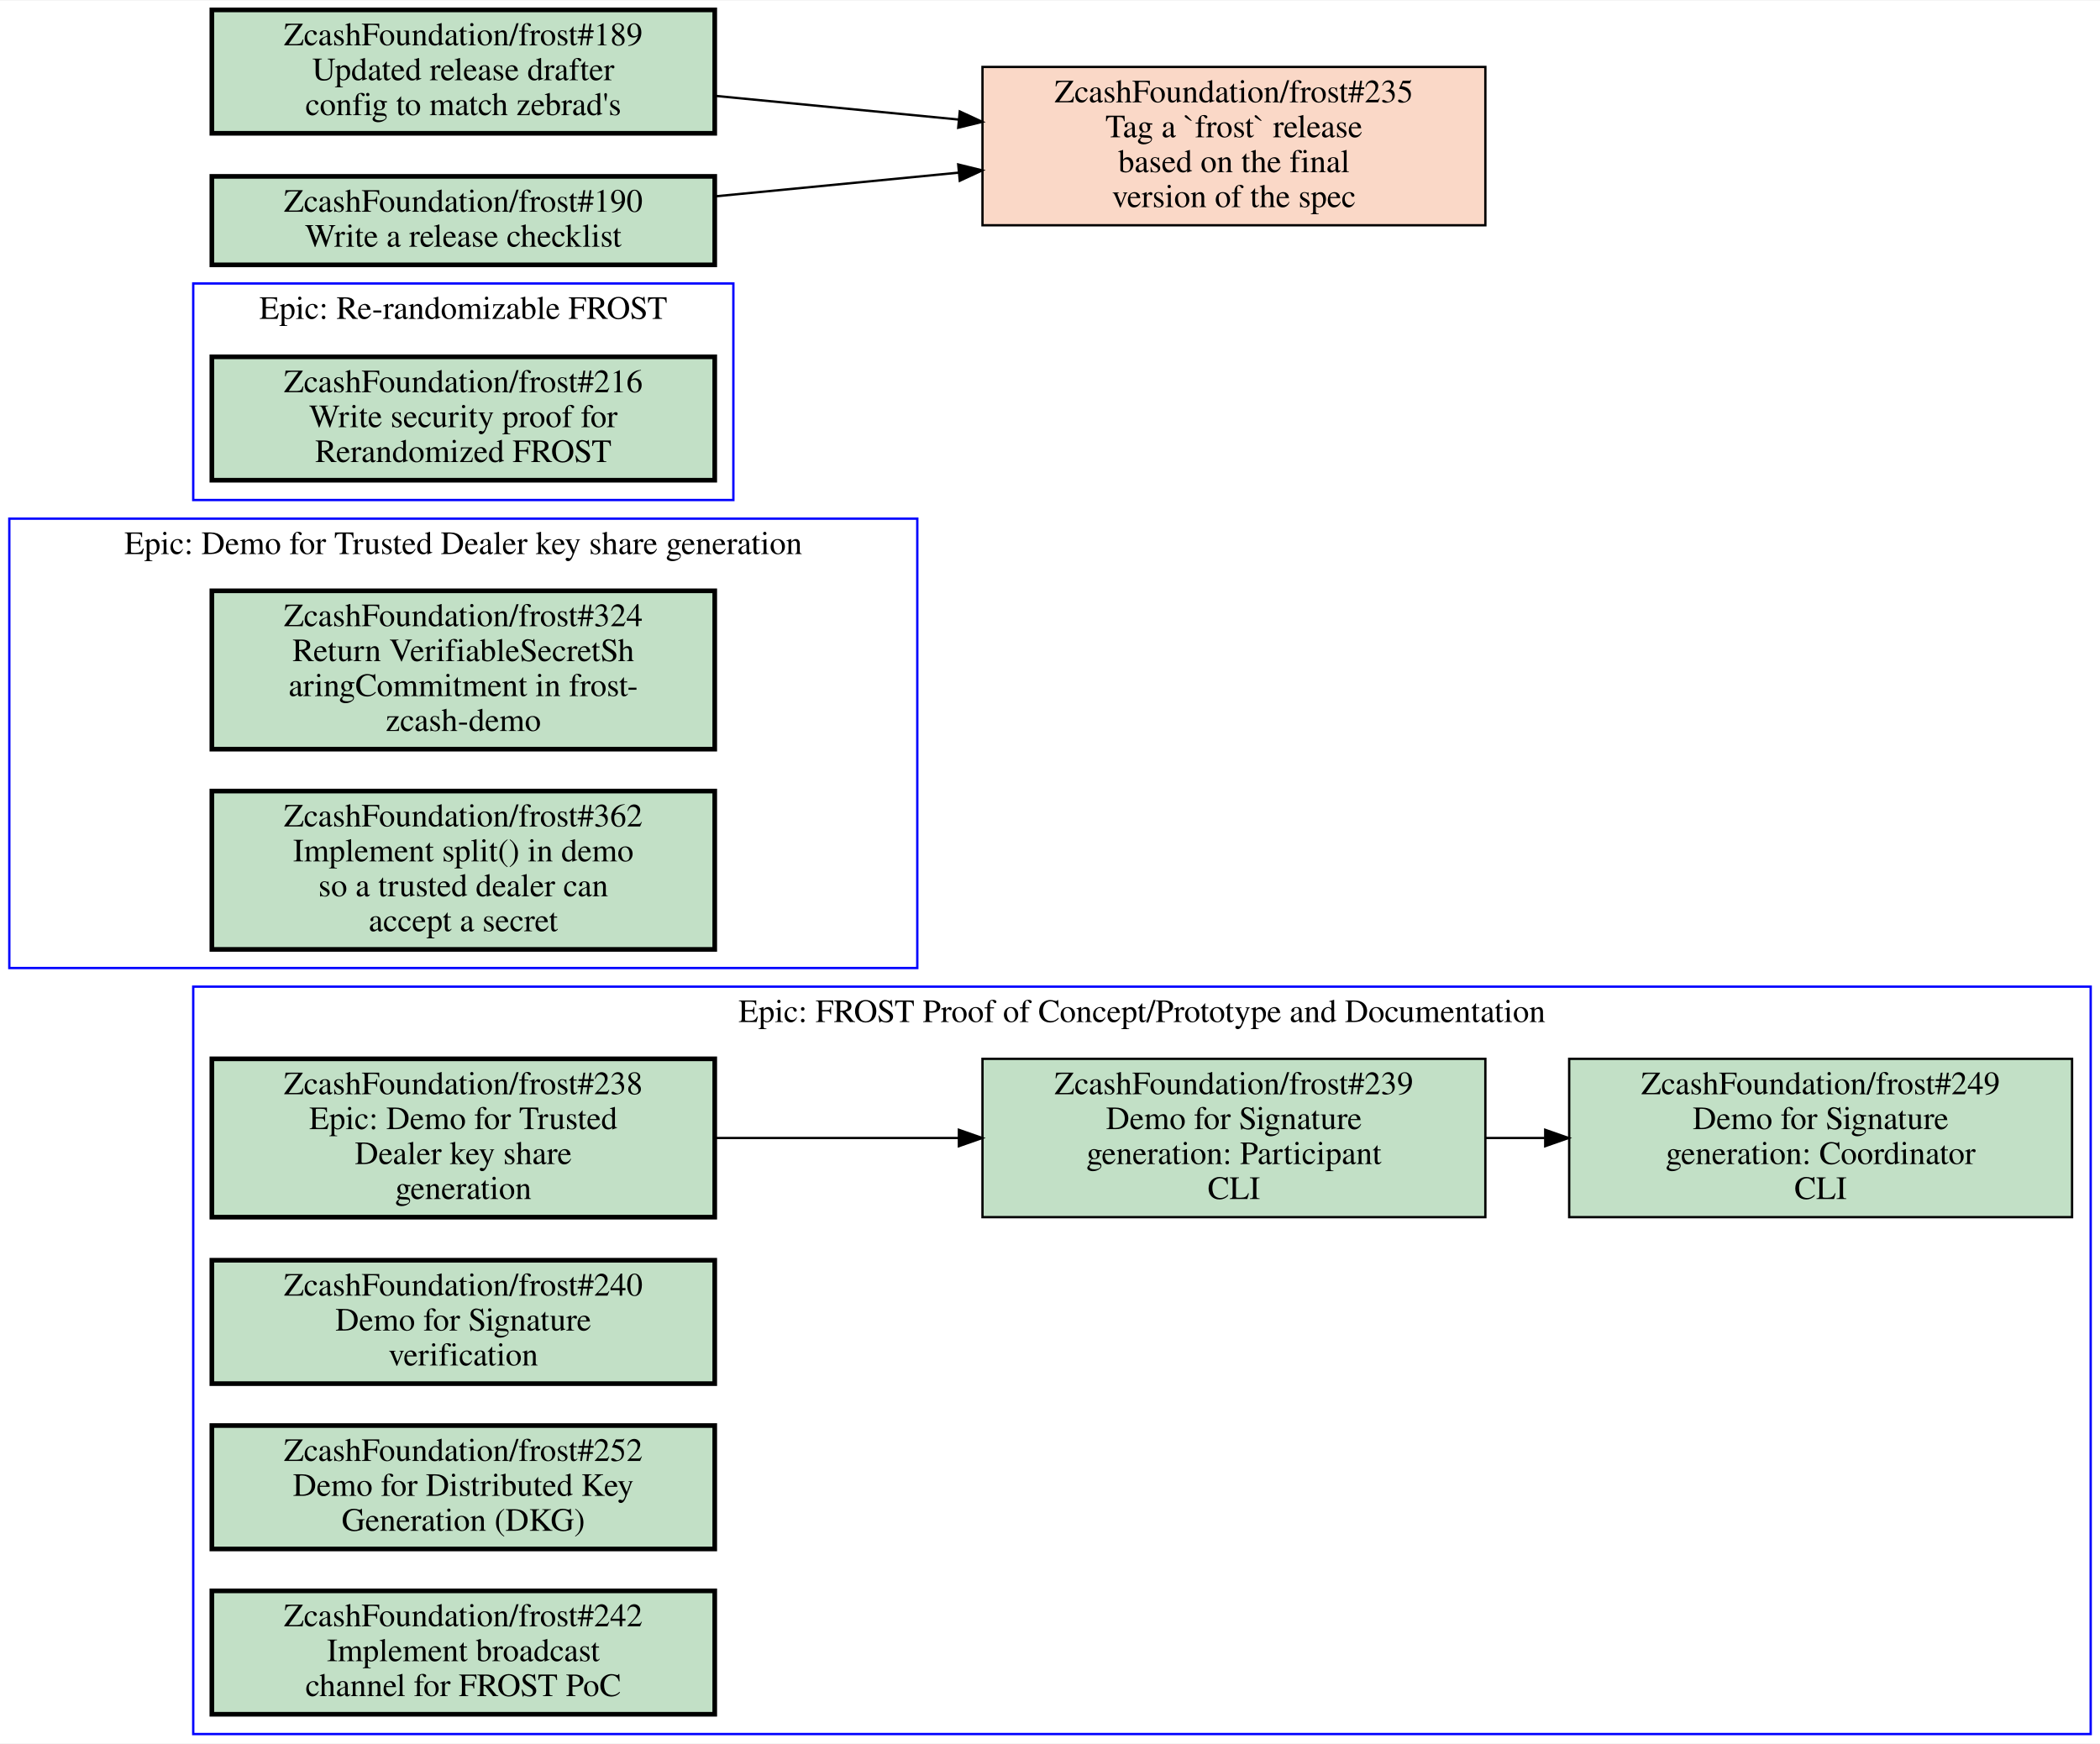
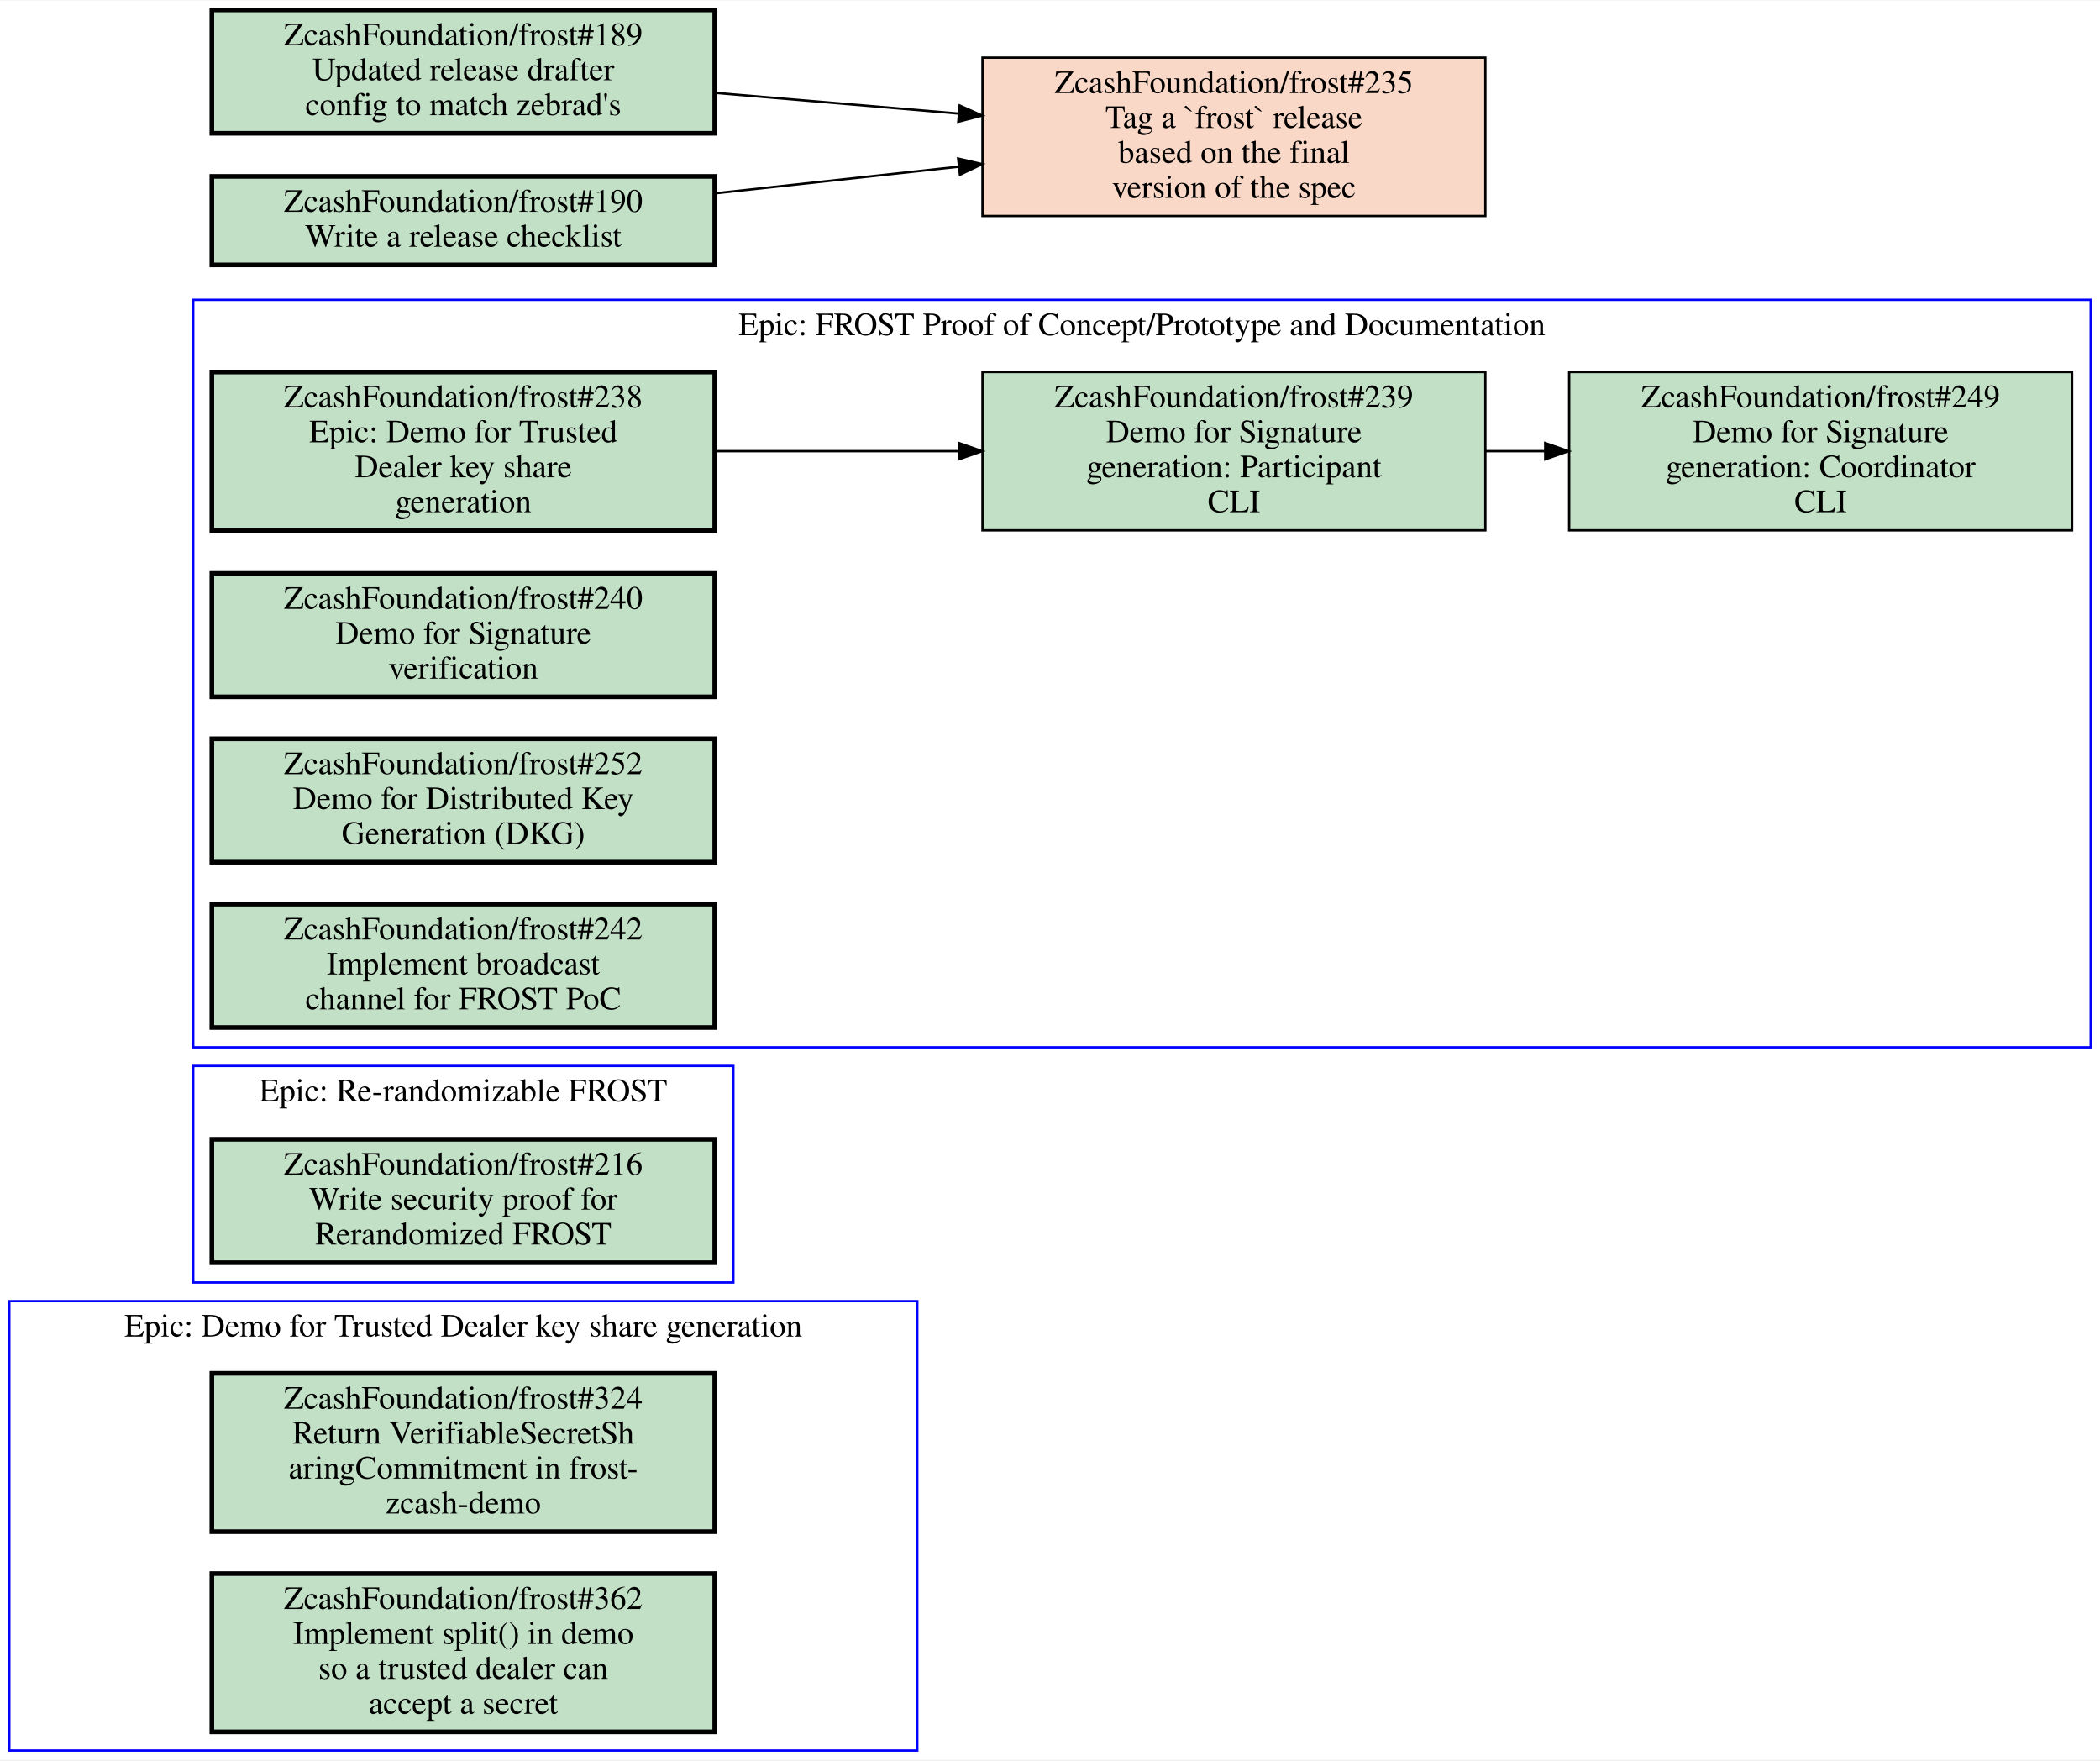
- <svg xmlns="http://www.w3.org/2000/svg" xmlns:xlink="http://www.w3.org/1999/xlink" width="902pt" height="749pt" viewBox="0.00 0.00 902.00 748.50">
-   <g id="graph0" class="graph" transform="scale(1 1) rotate(0) translate(4 744.5)">
-     <polygon fill="white" stroke="transparent" points="-4,4 -4,-744.5 898,-744.5 898,4 -4,4" />
+ <svg xmlns="http://www.w3.org/2000/svg" xmlns:xlink="http://www.w3.org/1999/xlink" width="902pt" height="756pt" viewBox="0.00 0.00 902.00 755.50">
+   <g id="graph0" class="graph" transform="scale(1 1) rotate(0) translate(4 751.5)">
+     <polygon fill="white" stroke="transparent" points="-4,4 -4,-751.5 898,-751.5 898,4 -4,4" />
    <g id="clust1" class="cluster">
-       <polygon fill="none" stroke="blue" points="0,-329 0,-522 390,-522 390,-329 0,-329" />
-       <text text-anchor="middle" x="195" y="-506.8" font-family="Times,serif" font-size="14.00">Epic: Demo for Trusted Dealer key share generation</text>
+       <polygon fill="none" stroke="blue" points="79,-201 79,-294 311,-294 311,-201 79,-201" />
+       <text text-anchor="middle" x="195" y="-278.8" font-family="Times,serif" font-size="14.00">Epic: Re-randomizable FROST</text>
    </g>
    <g id="clust2" class="cluster">
-       <polygon fill="none" stroke="blue" points="79,0 79,-321 894,-321 894,0 79,0" />
-       <text text-anchor="middle" x="486.5" y="-305.8" font-family="Times,serif" font-size="14.00">Epic: FROST Proof of Concept/Prototype and Documentation</text>
+       <polygon fill="none" stroke="blue" points="0,0 0,-193 390,-193 390,0 0,0" />
+       <text text-anchor="middle" x="195" y="-177.8" font-family="Times,serif" font-size="14.00">Epic: Demo for Trusted Dealer key share generation</text>
    </g>
    <g id="clust3" class="cluster">
-       <polygon fill="none" stroke="blue" points="79,-530 79,-623 311,-623 311,-530 79,-530" />
-       <text text-anchor="middle" x="195" y="-607.8" font-family="Times,serif" font-size="14.00">Epic: Re-randomizable FROST</text>
+       <polygon fill="none" stroke="blue" points="79,-302 79,-623 894,-623 894,-302 79,-302" />
+       <text text-anchor="middle" x="486.5" y="-607.8" font-family="Times,serif" font-size="14.00">Epic: FROST Proof of Concept/Prototype and Documentation</text>
    </g>
    <g id="node1" class="node open">
      <g id="a_node1">
-         <a xlink:href="https://github.com/ZcashFoundation/frost/issues/324" xlink:title="ZcashFoundation/frost#324&#10;Return VerifiableSecretSh&#10;aringCommitment in frost-&#10;zcash-demo" target="_blank">
-           <polygon fill="#c2e0c6" stroke="black" stroke-width="2" points="303,-491 87,-491 87,-423 303,-423 303,-491" />
-           <text text-anchor="middle" x="195" y="-475.8" font-family="Times,serif" font-size="14.00">ZcashFoundation/frost#324</text>
-           <text text-anchor="middle" x="195" y="-460.8" font-family="Times,serif" font-size="14.00">Return VerifiableSecretSh</text>
-           <text text-anchor="middle" x="195" y="-445.8" font-family="Times,serif" font-size="14.00">aringCommitment in frost-</text>
-           <text text-anchor="middle" x="195" y="-430.8" font-family="Times,serif" font-size="14.00">zcash-demo</text>
+         <a xlink:href="https://github.com/ZcashFoundation/frost/issues/216" xlink:title="ZcashFoundation/frost#216&#10;Write security proof for&#10;Rerandomized FROST" target="_blank">
+           <polygon fill="#c2e0c6" stroke="black" stroke-width="2" points="303,-262.5 87,-262.5 87,-209.5 303,-209.5 303,-262.5" />
+           <text text-anchor="middle" x="195" y="-247.3" font-family="Times,serif" font-size="14.00">ZcashFoundation/frost#216</text>
+           <text text-anchor="middle" x="195" y="-232.3" font-family="Times,serif" font-size="14.00">Write security proof for</text>
+           <text text-anchor="middle" x="195" y="-217.3" font-family="Times,serif" font-size="14.00">Rerandomized FROST</text>
        </a>
      </g>
    </g>
    <g id="node2" class="node open">
      <g id="a_node2">
-         <a xlink:href="https://github.com/ZcashFoundation/frost/issues/362" xlink:title="ZcashFoundation/frost#362&#10;Implement split() in demo&#10;so a trusted dealer can&#10;accept a secret" target="_blank">
-           <polygon fill="#c2e0c6" stroke="black" stroke-width="2" points="303,-405 87,-405 87,-337 303,-337 303,-405" />
-           <text text-anchor="middle" x="195" y="-389.8" font-family="Times,serif" font-size="14.00">ZcashFoundation/frost#362</text>
-           <text text-anchor="middle" x="195" y="-374.8" font-family="Times,serif" font-size="14.00">Implement split() in demo</text>
-           <text text-anchor="middle" x="195" y="-359.8" font-family="Times,serif" font-size="14.00">so a trusted dealer can</text>
-           <text text-anchor="middle" x="195" y="-344.8" font-family="Times,serif" font-size="14.00">accept a secret</text>
+         <a xlink:href="https://github.com/ZcashFoundation/frost/issues/324" xlink:title="ZcashFoundation/frost#324&#10;Return VerifiableSecretSh&#10;aringCommitment in frost-&#10;zcash-demo" target="_blank">
+           <polygon fill="#c2e0c6" stroke="black" stroke-width="2" points="303,-162 87,-162 87,-94 303,-94 303,-162" />
+           <text text-anchor="middle" x="195" y="-146.8" font-family="Times,serif" font-size="14.00">ZcashFoundation/frost#324</text>
+           <text text-anchor="middle" x="195" y="-131.8" font-family="Times,serif" font-size="14.00">Return VerifiableSecretSh</text>
+           <text text-anchor="middle" x="195" y="-116.8" font-family="Times,serif" font-size="14.00">aringCommitment in frost-</text>
+           <text text-anchor="middle" x="195" y="-101.8" font-family="Times,serif" font-size="14.00">zcash-demo</text>
        </a>
      </g>
    </g>
    <g id="node3" class="node open">
      <g id="a_node3">
-         <a xlink:href="https://github.com/ZcashFoundation/frost/issues/238" xlink:title="ZcashFoundation/frost#238&#10;Epic: Demo for Trusted&#10;Dealer key share&#10;generation" target="_blank">
-           <polygon fill="#c2e0c6" stroke="black" stroke-width="2" points="303,-290 87,-290 87,-222 303,-222 303,-290" />
-           <text text-anchor="middle" x="195" y="-274.8" font-family="Times,serif" font-size="14.00">ZcashFoundation/frost#238</text>
-           <text text-anchor="middle" x="195" y="-259.8" font-family="Times,serif" font-size="14.00">Epic: Demo for Trusted</text>
-           <text text-anchor="middle" x="195" y="-244.8" font-family="Times,serif" font-size="14.00">Dealer key share</text>
-           <text text-anchor="middle" x="195" y="-229.8" font-family="Times,serif" font-size="14.00">generation</text>
+         <a xlink:href="https://github.com/ZcashFoundation/frost/issues/362" xlink:title="ZcashFoundation/frost#362&#10;Implement split() in demo&#10;so a trusted dealer can&#10;accept a secret" target="_blank">
+           <polygon fill="#c2e0c6" stroke="black" stroke-width="2" points="303,-76 87,-76 87,-8 303,-8 303,-76" />
+           <text text-anchor="middle" x="195" y="-60.8" font-family="Times,serif" font-size="14.00">ZcashFoundation/frost#362</text>
+           <text text-anchor="middle" x="195" y="-45.8" font-family="Times,serif" font-size="14.00">Implement split() in demo</text>
+           <text text-anchor="middle" x="195" y="-30.8" font-family="Times,serif" font-size="14.00">so a trusted dealer can</text>
+           <text text-anchor="middle" x="195" y="-15.8" font-family="Times,serif" font-size="14.00">accept a secret</text>
        </a>
      </g>
    </g>
    <g id="node4" class="node open">
      <g id="a_node4">
+         <a xlink:href="https://github.com/ZcashFoundation/frost/issues/238" xlink:title="ZcashFoundation/frost#238&#10;Epic: Demo for Trusted&#10;Dealer key share&#10;generation" target="_blank">
+           <polygon fill="#c2e0c6" stroke="black" stroke-width="2" points="303,-592 87,-592 87,-524 303,-524 303,-592" />
+           <text text-anchor="middle" x="195" y="-576.8" font-family="Times,serif" font-size="14.00">ZcashFoundation/frost#238</text>
+           <text text-anchor="middle" x="195" y="-561.8" font-family="Times,serif" font-size="14.00">Epic: Demo for Trusted</text>
+           <text text-anchor="middle" x="195" y="-546.8" font-family="Times,serif" font-size="14.00">Dealer key share</text>
+           <text text-anchor="middle" x="195" y="-531.8" font-family="Times,serif" font-size="14.00">generation</text>
+         </a>
+       </g>
+     </g>
+     <g id="node5" class="node open">
+       <g id="a_node5">
        <a xlink:href="https://github.com/ZcashFoundation/frost/issues/239" xlink:title="ZcashFoundation/frost#239&#10;Demo for Signature&#10;generation: Participant&#10;CLI" target="_blank">
-           <polygon fill="#c2e0c6" stroke="black" points="634,-290 418,-290 418,-222 634,-222 634,-290" />
-           <text text-anchor="middle" x="526" y="-274.8" font-family="Times,serif" font-size="14.00">ZcashFoundation/frost#239</text>
-           <text text-anchor="middle" x="526" y="-259.8" font-family="Times,serif" font-size="14.00">Demo for Signature</text>
-           <text text-anchor="middle" x="526" y="-244.8" font-family="Times,serif" font-size="14.00">generation: Participant</text>
-           <text text-anchor="middle" x="526" y="-229.8" font-family="Times,serif" font-size="14.00">CLI</text>
+           <polygon fill="#c2e0c6" stroke="black" points="634,-592 418,-592 418,-524 634,-524 634,-592" />
+           <text text-anchor="middle" x="526" y="-576.8" font-family="Times,serif" font-size="14.00">ZcashFoundation/frost#239</text>
+           <text text-anchor="middle" x="526" y="-561.8" font-family="Times,serif" font-size="14.00">Demo for Signature</text>
+           <text text-anchor="middle" x="526" y="-546.8" font-family="Times,serif" font-size="14.00">generation: Participant</text>
+           <text text-anchor="middle" x="526" y="-531.8" font-family="Times,serif" font-size="14.00">CLI</text>
        </a>
      </g>
    </g>
    <g id="edge1" class="edge">
-       <path fill="none" stroke="black" d="M303.27,-256C336.72,-256 373.78,-256 407.87,-256" />
-       <polygon fill="black" stroke="black" points="407.87,-259.5 417.87,-256 407.87,-252.5 407.87,-259.5" />
+       <path fill="none" stroke="black" d="M303.27,-558C336.72,-558 373.78,-558 407.87,-558" />
+       <polygon fill="black" stroke="black" points="407.87,-561.5 417.87,-558 407.87,-554.5 407.87,-561.5" />
    </g>
-     <g id="node5" class="node open">
-       <g id="a_node5">
+     <g id="node6" class="node open">
+       <g id="a_node6">
        <a xlink:href="https://github.com/ZcashFoundation/frost/issues/249" xlink:title="ZcashFoundation/frost#249&#10;Demo for Signature&#10;generation: Coordinator&#10;CLI" target="_blank">
-           <polygon fill="#c2e0c6" stroke="black" points="886,-290 670,-290 670,-222 886,-222 886,-290" />
-           <text text-anchor="middle" x="778" y="-274.8" font-family="Times,serif" font-size="14.00">ZcashFoundation/frost#249</text>
-           <text text-anchor="middle" x="778" y="-259.8" font-family="Times,serif" font-size="14.00">Demo for Signature</text>
-           <text text-anchor="middle" x="778" y="-244.8" font-family="Times,serif" font-size="14.00">generation: Coordinator</text>
-           <text text-anchor="middle" x="778" y="-229.8" font-family="Times,serif" font-size="14.00">CLI</text>
+           <polygon fill="#c2e0c6" stroke="black" points="886,-592 670,-592 670,-524 886,-524 886,-592" />
+           <text text-anchor="middle" x="778" y="-576.8" font-family="Times,serif" font-size="14.00">ZcashFoundation/frost#249</text>
+           <text text-anchor="middle" x="778" y="-561.8" font-family="Times,serif" font-size="14.00">Demo for Signature</text>
+           <text text-anchor="middle" x="778" y="-546.8" font-family="Times,serif" font-size="14.00">generation: Coordinator</text>
+           <text text-anchor="middle" x="778" y="-531.8" font-family="Times,serif" font-size="14.00">CLI</text>
        </a>
      </g>
    </g>
    <g id="edge2" class="edge">
-       <path fill="none" stroke="black" d="M634.11,-256C642.5,-256 650.99,-256 659.44,-256" />
-       <polygon fill="black" stroke="black" points="659.71,-259.5 669.71,-256 659.71,-252.5 659.71,-259.5" />
-     </g>
-     <g id="node6" class="node open">
-       <g id="a_node6">
-         <a xlink:href="https://github.com/ZcashFoundation/frost/issues/240" xlink:title="ZcashFoundation/frost#240&#10;Demo for Signature&#10;verification" target="_blank">
-           <polygon fill="#c2e0c6" stroke="black" stroke-width="2" points="303,-203.5 87,-203.5 87,-150.5 303,-150.5 303,-203.5" />
-           <text text-anchor="middle" x="195" y="-188.3" font-family="Times,serif" font-size="14.00">ZcashFoundation/frost#240</text>
-           <text text-anchor="middle" x="195" y="-173.3" font-family="Times,serif" font-size="14.00">Demo for Signature</text>
-           <text text-anchor="middle" x="195" y="-158.3" font-family="Times,serif" font-size="14.00">verification</text>
-         </a>
-       </g>
+       <path fill="none" stroke="black" d="M634.11,-558C642.5,-558 650.99,-558 659.44,-558" />
+       <polygon fill="black" stroke="black" points="659.71,-561.5 669.71,-558 659.71,-554.5 659.71,-561.5" />
    </g>
    <g id="node7" class="node open">
      <g id="a_node7">
-         <a xlink:href="https://github.com/ZcashFoundation/frost/issues/252" xlink:title="ZcashFoundation/frost#252&#10;Demo for Distributed Key&#10;Generation (DKG)" target="_blank">
-           <polygon fill="#c2e0c6" stroke="black" stroke-width="2" points="303,-132.5 87,-132.5 87,-79.5 303,-79.5 303,-132.5" />
-           <text text-anchor="middle" x="195" y="-117.3" font-family="Times,serif" font-size="14.00">ZcashFoundation/frost#252</text>
-           <text text-anchor="middle" x="195" y="-102.3" font-family="Times,serif" font-size="14.00">Demo for Distributed Key</text>
-           <text text-anchor="middle" x="195" y="-87.3" font-family="Times,serif" font-size="14.00">Generation (DKG)</text>
+         <a xlink:href="https://github.com/ZcashFoundation/frost/issues/240" xlink:title="ZcashFoundation/frost#240&#10;Demo for Signature&#10;verification" target="_blank">
+           <polygon fill="#c2e0c6" stroke="black" stroke-width="2" points="303,-505.5 87,-505.5 87,-452.5 303,-452.5 303,-505.5" />
+           <text text-anchor="middle" x="195" y="-490.3" font-family="Times,serif" font-size="14.00">ZcashFoundation/frost#240</text>
+           <text text-anchor="middle" x="195" y="-475.3" font-family="Times,serif" font-size="14.00">Demo for Signature</text>
+           <text text-anchor="middle" x="195" y="-460.3" font-family="Times,serif" font-size="14.00">verification</text>
        </a>
      </g>
    </g>
    <g id="node8" class="node open">
      <g id="a_node8">
-         <a xlink:href="https://github.com/ZcashFoundation/frost/issues/242" xlink:title="ZcashFoundation/frost#242&#10;Implement broadcast&#10;channel for FROST PoC" target="_blank">
-           <polygon fill="#c2e0c6" stroke="black" stroke-width="2" points="303,-61.5 87,-61.5 87,-8.5 303,-8.5 303,-61.5" />
-           <text text-anchor="middle" x="195" y="-46.3" font-family="Times,serif" font-size="14.00">ZcashFoundation/frost#242</text>
-           <text text-anchor="middle" x="195" y="-31.3" font-family="Times,serif" font-size="14.00">Implement broadcast</text>
-           <text text-anchor="middle" x="195" y="-16.3" font-family="Times,serif" font-size="14.00">channel for FROST PoC</text>
+         <a xlink:href="https://github.com/ZcashFoundation/frost/issues/252" xlink:title="ZcashFoundation/frost#252&#10;Demo for Distributed Key&#10;Generation (DKG)" target="_blank">
+           <polygon fill="#c2e0c6" stroke="black" stroke-width="2" points="303,-434.5 87,-434.5 87,-381.5 303,-381.5 303,-434.5" />
+           <text text-anchor="middle" x="195" y="-419.3" font-family="Times,serif" font-size="14.00">ZcashFoundation/frost#252</text>
+           <text text-anchor="middle" x="195" y="-404.3" font-family="Times,serif" font-size="14.00">Demo for Distributed Key</text>
+           <text text-anchor="middle" x="195" y="-389.3" font-family="Times,serif" font-size="14.00">Generation (DKG)</text>
        </a>
      </g>
    </g>
    <g id="node9" class="node open">
      <g id="a_node9">
-         <a xlink:href="https://github.com/ZcashFoundation/frost/issues/216" xlink:title="ZcashFoundation/frost#216&#10;Write security proof for&#10;Rerandomized FROST" target="_blank">
-           <polygon fill="#c2e0c6" stroke="black" stroke-width="2" points="303,-591.5 87,-591.5 87,-538.5 303,-538.5 303,-591.5" />
-           <text text-anchor="middle" x="195" y="-576.3" font-family="Times,serif" font-size="14.00">ZcashFoundation/frost#216</text>
-           <text text-anchor="middle" x="195" y="-561.3" font-family="Times,serif" font-size="14.00">Write security proof for</text>
-           <text text-anchor="middle" x="195" y="-546.3" font-family="Times,serif" font-size="14.00">Rerandomized FROST</text>
+         <a xlink:href="https://github.com/ZcashFoundation/frost/issues/242" xlink:title="ZcashFoundation/frost#242&#10;Implement broadcast&#10;channel for FROST PoC" target="_blank">
+           <polygon fill="#c2e0c6" stroke="black" stroke-width="2" points="303,-363.5 87,-363.5 87,-310.5 303,-310.5 303,-363.5" />
+           <text text-anchor="middle" x="195" y="-348.3" font-family="Times,serif" font-size="14.00">ZcashFoundation/frost#242</text>
+           <text text-anchor="middle" x="195" y="-333.3" font-family="Times,serif" font-size="14.00">Implement broadcast</text>
+           <text text-anchor="middle" x="195" y="-318.3" font-family="Times,serif" font-size="14.00">channel for FROST PoC</text>
        </a>
      </g>
    </g>
    <g id="node10" class="node closed">
      <g id="a_node10">
        <a xlink:href="https://github.com/ZcashFoundation/frost/issues/235" xlink:title="ZcashFoundation/frost#235&#10;Tag a `frost` release&#10;based on the final&#10;version of the spec" target="_blank">
-           <polygon fill="#fad8c7" stroke="black" points="634,-716 418,-716 418,-648 634,-648 634,-716" />
-           <text text-anchor="middle" x="526" y="-700.8" font-family="Times,serif" font-size="14.00">ZcashFoundation/frost#235</text>
-           <text text-anchor="middle" x="526" y="-685.8" font-family="Times,serif" font-size="14.00">Tag a `frost` release</text>
-           <text text-anchor="middle" x="526" y="-670.8" font-family="Times,serif" font-size="14.00">based on the final</text>
-           <text text-anchor="middle" x="526" y="-655.8" font-family="Times,serif" font-size="14.00">version of the spec</text>
+           <polygon fill="#fad8c7" stroke="black" points="634,-727 418,-727 418,-659 634,-659 634,-727" />
+           <text text-anchor="middle" x="526" y="-711.8" font-family="Times,serif" font-size="14.00">ZcashFoundation/frost#235</text>
+           <text text-anchor="middle" x="526" y="-696.8" font-family="Times,serif" font-size="14.00">Tag a `frost` release</text>
+           <text text-anchor="middle" x="526" y="-681.8" font-family="Times,serif" font-size="14.00">based on the final</text>
+           <text text-anchor="middle" x="526" y="-666.8" font-family="Times,serif" font-size="14.00">version of the spec</text>
        </a>
      </g>
    </g>
    <g id="node11" class="node open">
      <g id="a_node11">
        <a xlink:href="https://github.com/ZcashFoundation/frost/issues/189" xlink:title="ZcashFoundation/frost#189&#10;Updated release drafter&#10;config to match zebrad's" target="_blank">
-           <polygon fill="#c2e0c6" stroke="black" stroke-width="2" points="303,-740.5 87,-740.5 87,-687.5 303,-687.5 303,-740.5" />
-           <text text-anchor="middle" x="195" y="-725.3" font-family="Times,serif" font-size="14.00">ZcashFoundation/frost#189</text>
-           <text text-anchor="middle" x="195" y="-710.3" font-family="Times,serif" font-size="14.00">Updated release drafter</text>
-           <text text-anchor="middle" x="195" y="-695.3" font-family="Times,serif" font-size="14.00">config to match zebrad's</text>
+           <polygon fill="#c2e0c6" stroke="black" stroke-width="2" points="303,-747.5 87,-747.5 87,-694.5 303,-694.5 303,-747.5" />
+           <text text-anchor="middle" x="195" y="-732.3" font-family="Times,serif" font-size="14.00">ZcashFoundation/frost#189</text>
+           <text text-anchor="middle" x="195" y="-717.3" font-family="Times,serif" font-size="14.00">Updated release drafter</text>
+           <text text-anchor="middle" x="195" y="-702.3" font-family="Times,serif" font-size="14.00">config to match zebrad's</text>
        </a>
      </g>
    </g>
    <g id="edge3" class="edge">
-       <path fill="none" stroke="black" d="M303.27,-703.57C336.72,-700.31 373.78,-696.71 407.87,-693.39" />
-       <polygon fill="black" stroke="black" points="408.25,-696.87 417.87,-692.42 407.58,-689.9 408.25,-696.87" />
+       <path fill="none" stroke="black" d="M303.27,-711.87C336.72,-709.02 373.78,-705.87 407.87,-702.97" />
+       <polygon fill="black" stroke="black" points="408.2,-706.45 417.87,-702.12 407.61,-699.48 408.2,-706.45" />
    </g>
    <g id="node12" class="node open">
      <g id="a_node12">
        <a xlink:href="https://github.com/ZcashFoundation/frost/issues/190" xlink:title="ZcashFoundation/frost#190&#10;Write a release checklist" target="_blank">
-           <polygon fill="#c2e0c6" stroke="black" stroke-width="2" points="303,-669 87,-669 87,-631 303,-631 303,-669" />
-           <text text-anchor="middle" x="195" y="-653.8" font-family="Times,serif" font-size="14.00">ZcashFoundation/frost#190</text>
-           <text text-anchor="middle" x="195" y="-638.8" font-family="Times,serif" font-size="14.00">Write a release checklist</text>
+           <polygon fill="#c2e0c6" stroke="black" stroke-width="2" points="303,-676 87,-676 87,-638 303,-638 303,-676" />
+           <text text-anchor="middle" x="195" y="-660.8" font-family="Times,serif" font-size="14.00">ZcashFoundation/frost#190</text>
+           <text text-anchor="middle" x="195" y="-645.8" font-family="Times,serif" font-size="14.00">Write a release checklist</text>
        </a>
      </g>
    </g>
    <g id="edge4" class="edge">
-       <path fill="none" stroke="black" d="M303.27,-660.43C336.72,-663.69 373.78,-667.29 407.87,-670.61" />
-       <polygon fill="black" stroke="black" points="407.58,-674.1 417.87,-671.58 408.25,-667.13 407.58,-674.1" />
+       <path fill="none" stroke="black" d="M303.27,-668.74C336.72,-672.4 373.78,-676.45 407.87,-680.18" />
+       <polygon fill="black" stroke="black" points="407.55,-683.67 417.87,-681.28 408.31,-676.71 407.55,-683.67" />
    </g>
  </g>
</svg>
